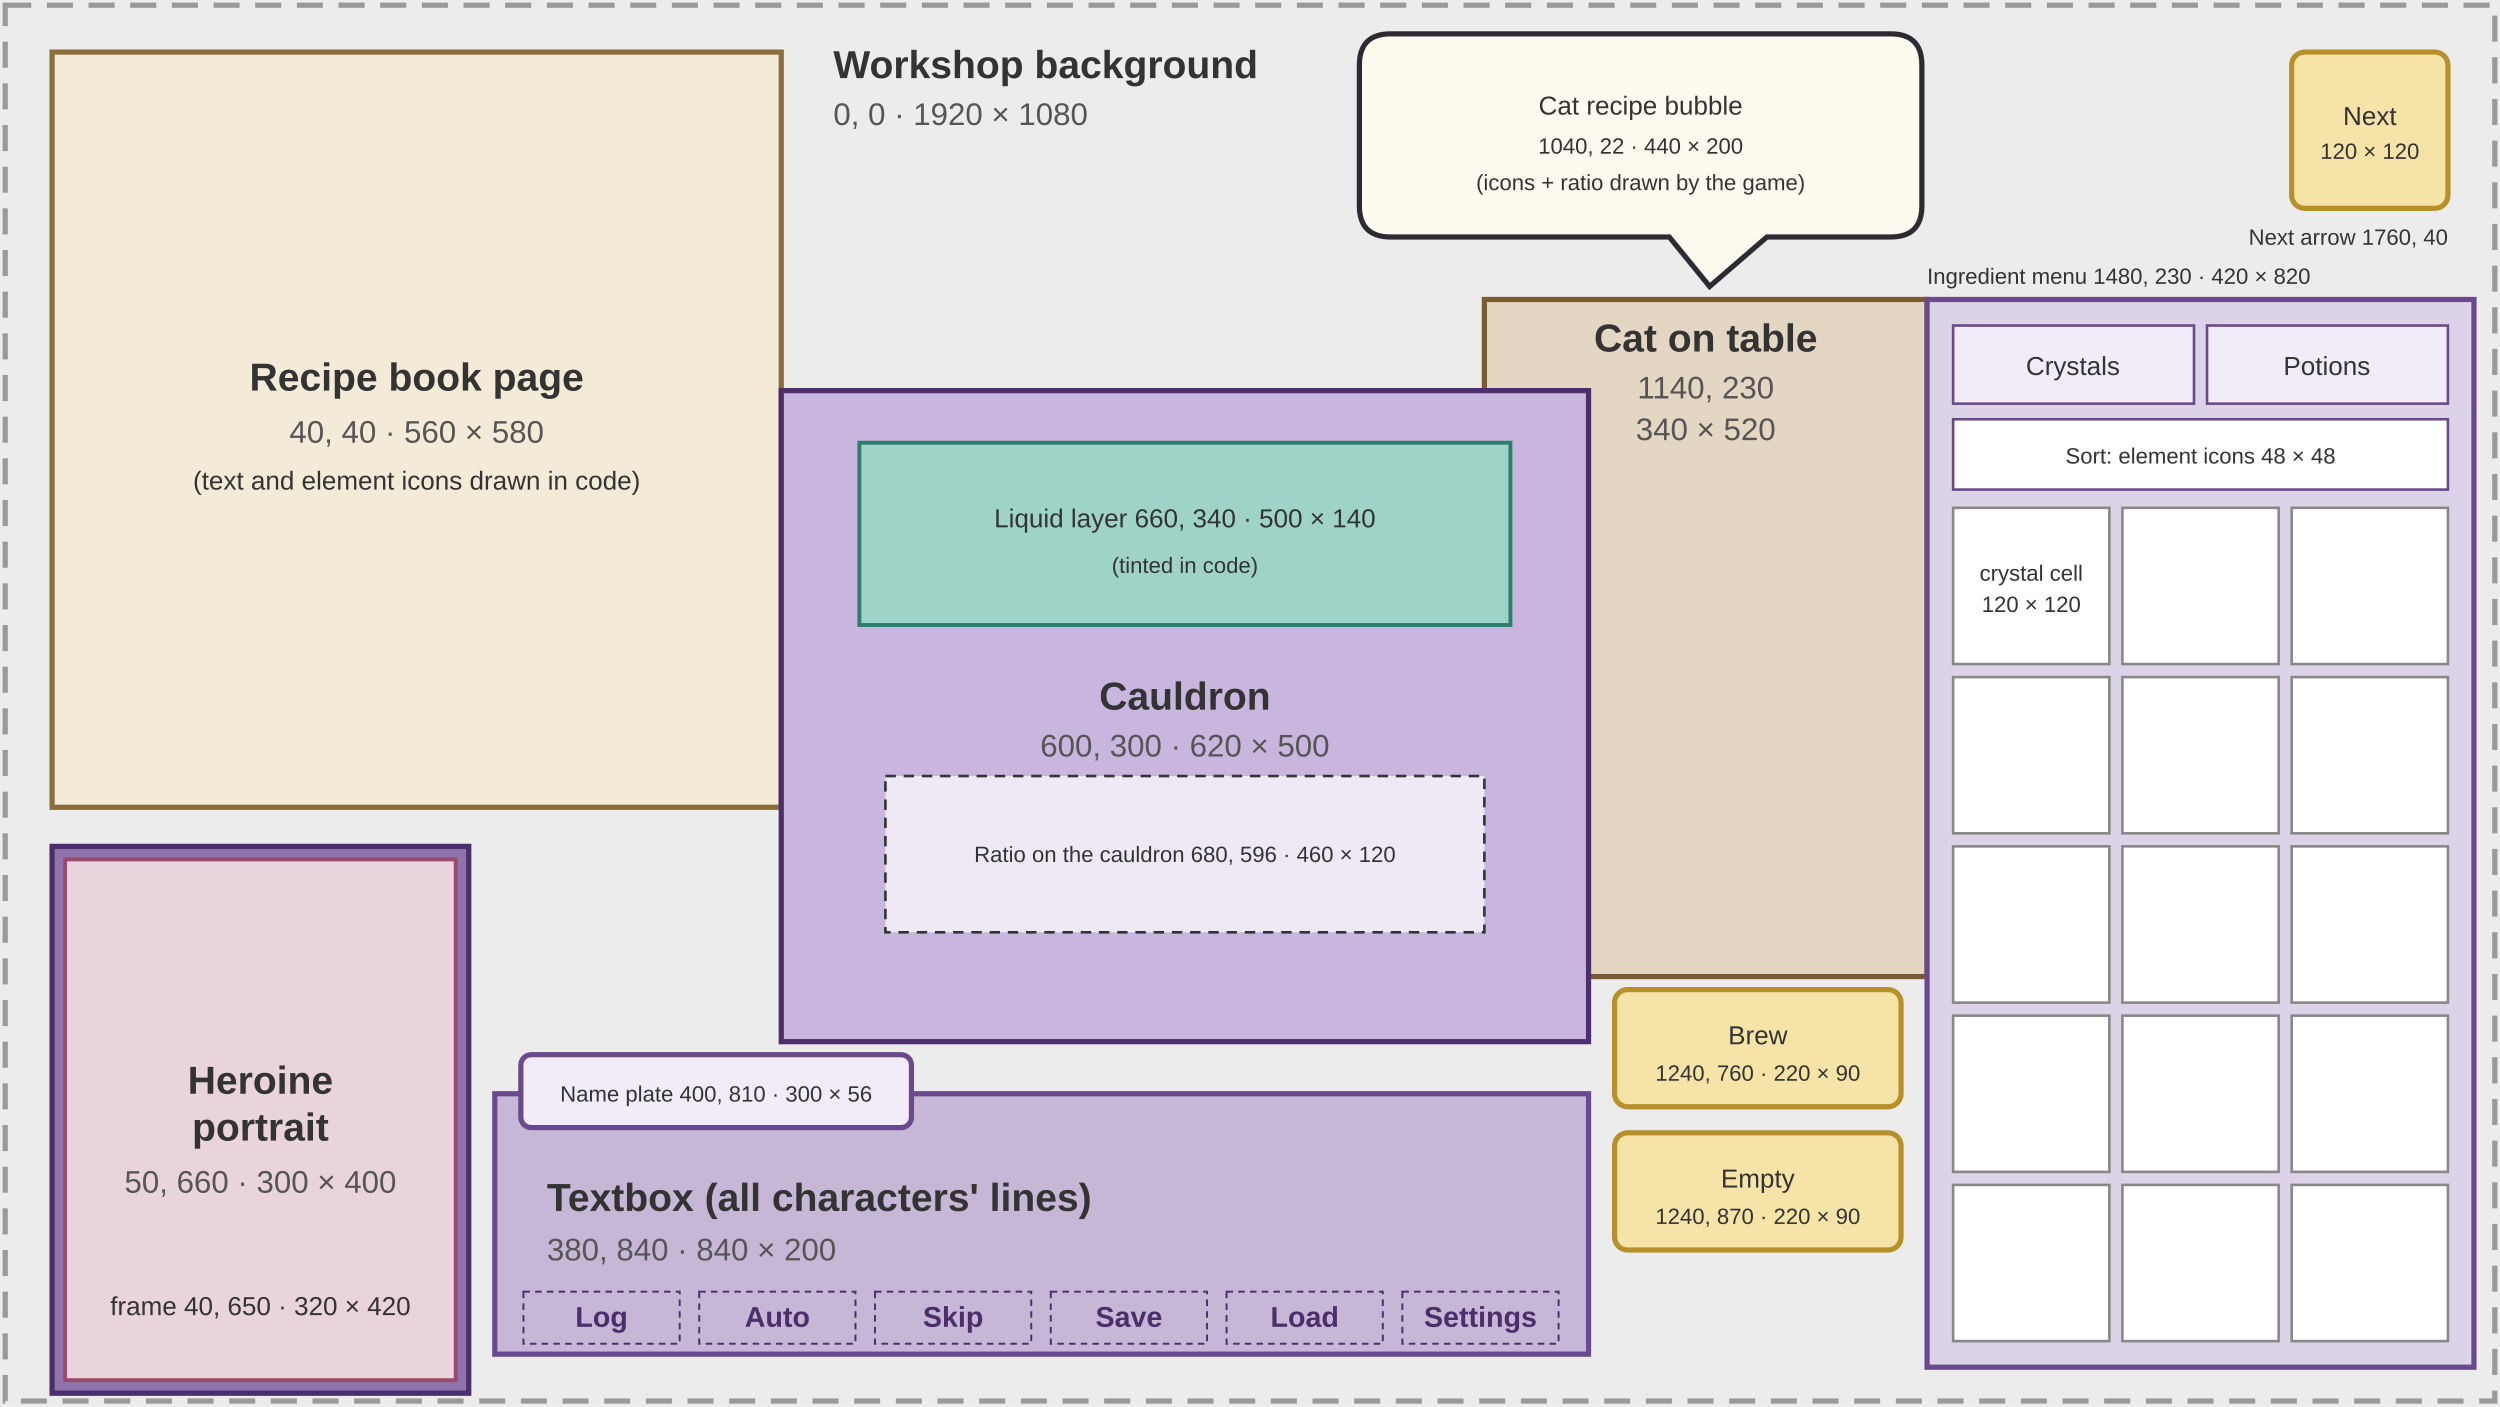
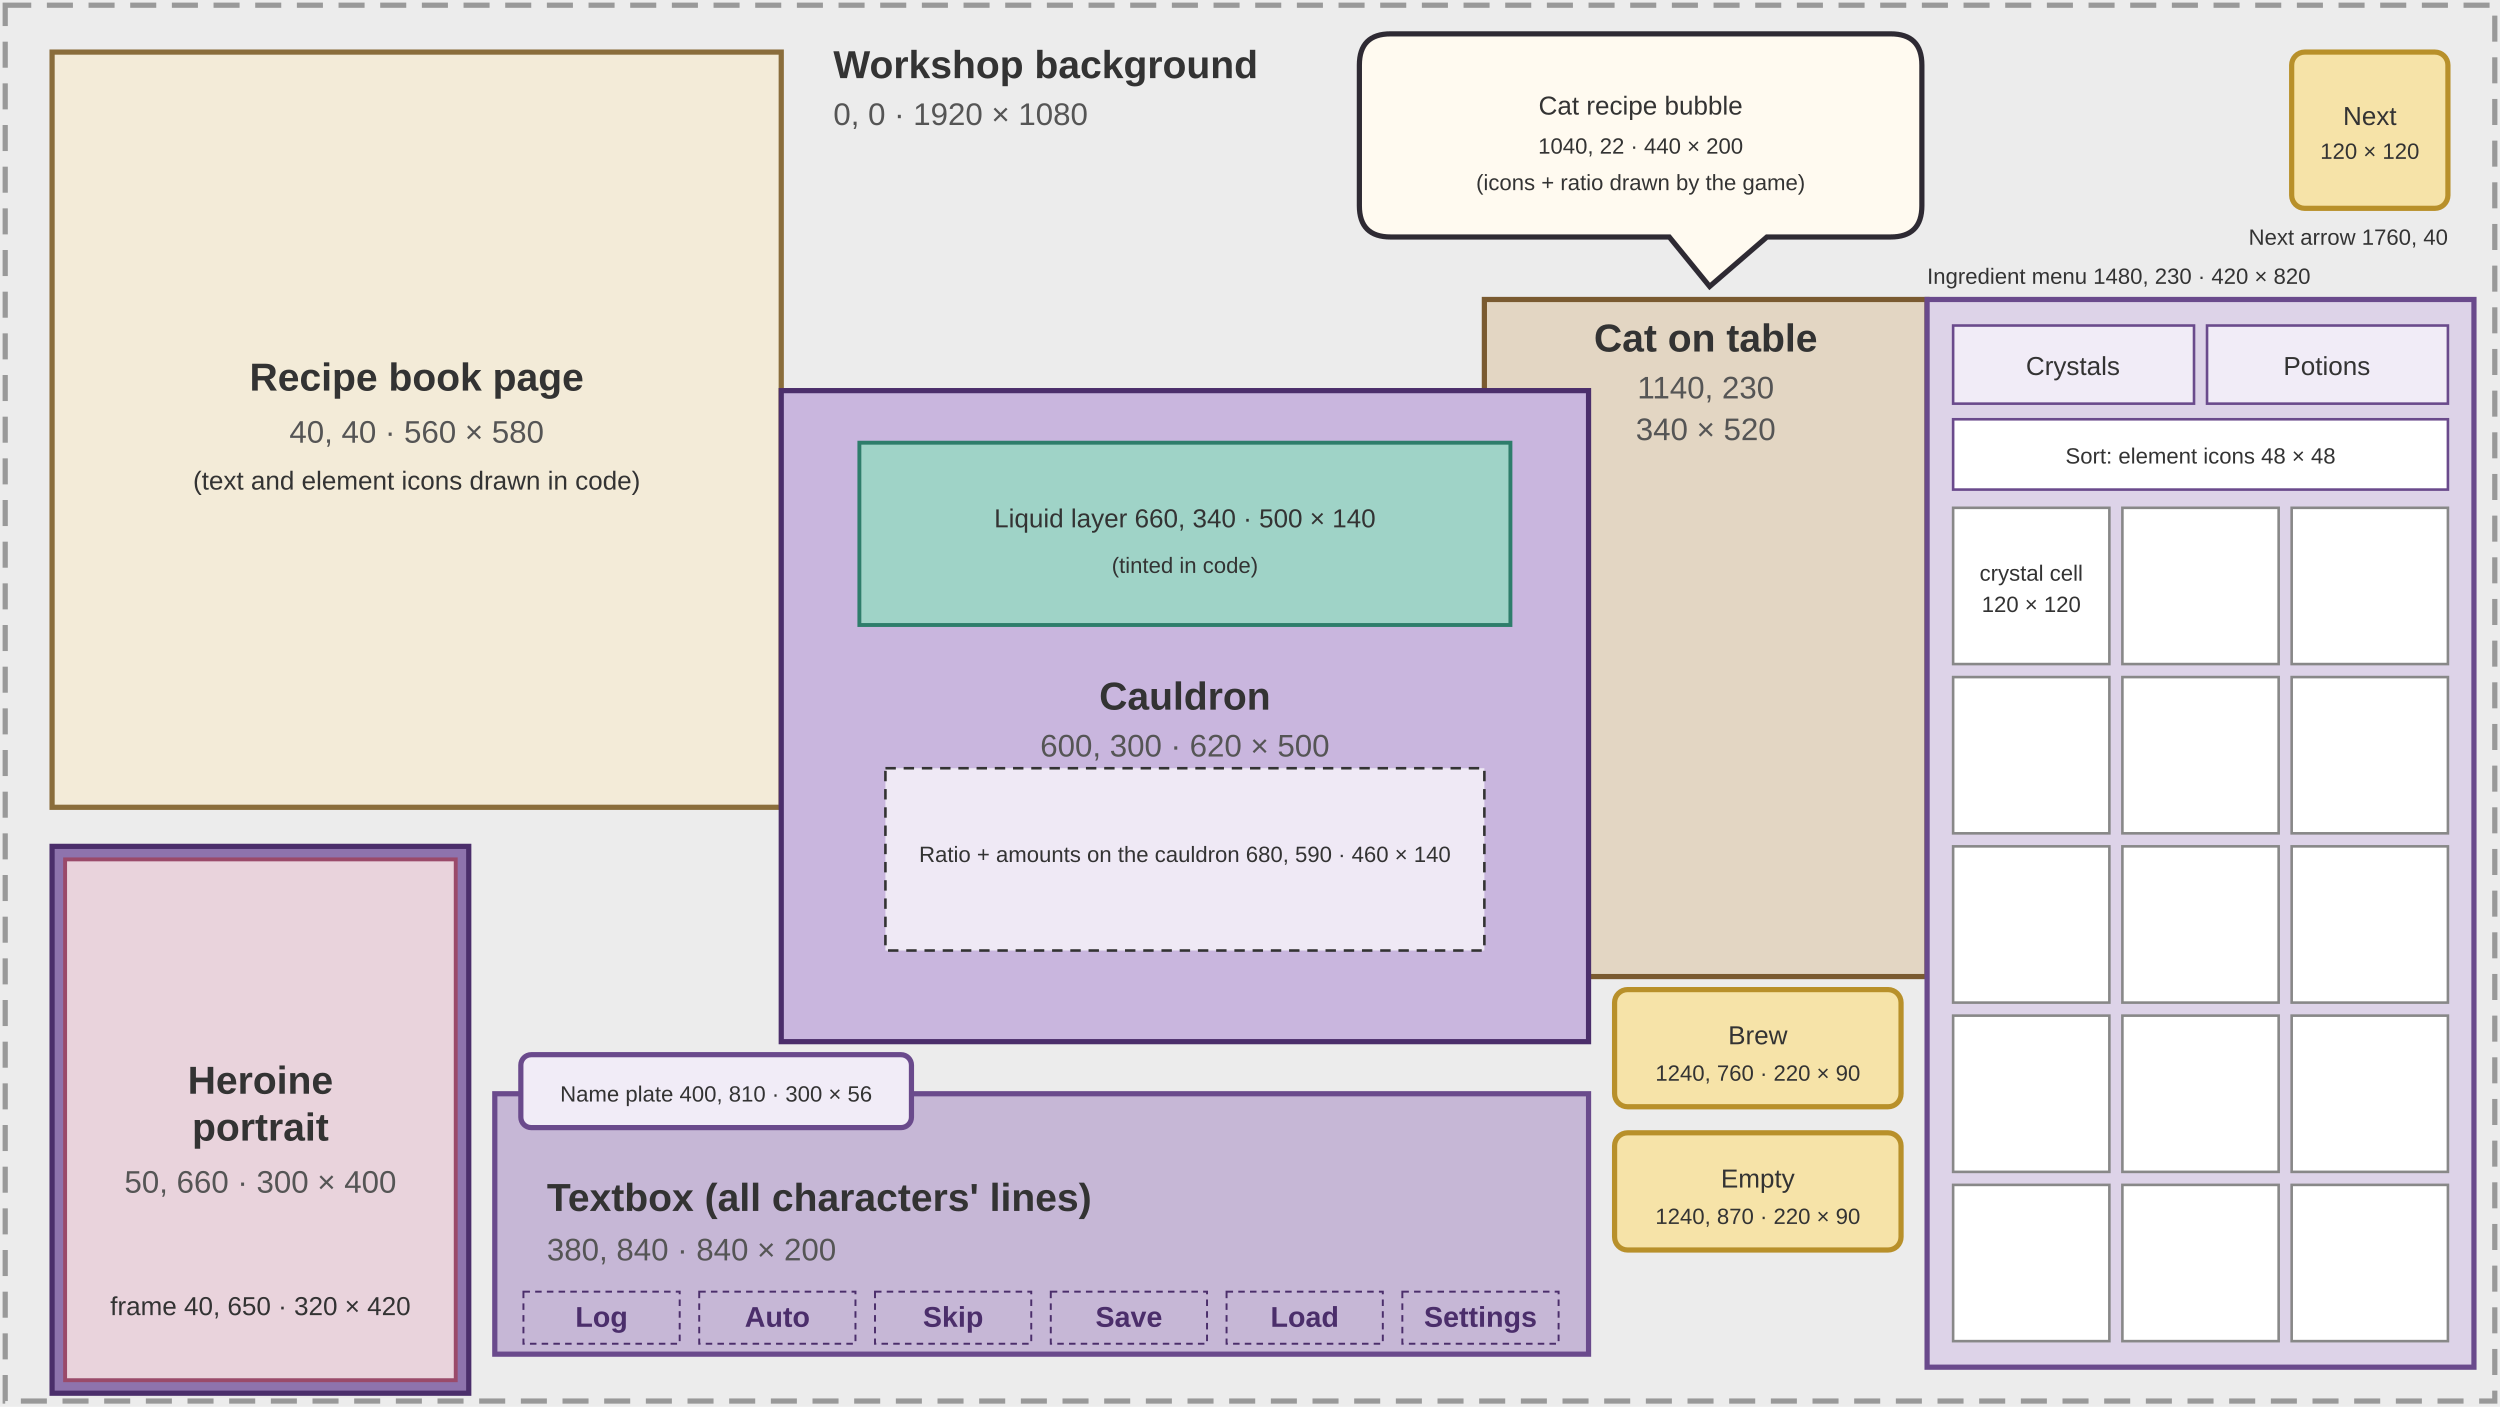
<svg xmlns="http://www.w3.org/2000/svg" width="1920" height="1080" viewBox="0 0 1920 1080" font-family="Arial, sans-serif">
  <style>
    .lbl { font-size: 30px; font-weight: bold; fill: #333; }
    .dim { font-size: 24px; fill: #555; }
    .sm { font-size: 20px; fill: #333; }
    .xs { font-size: 17px; fill: #333; }
  </style>
  <rect x="0" y="0" width="1920" height="1080" fill="#ECECEC" />
  <rect x="4" y="4" width="1912" height="1072" fill="none" stroke="#999" stroke-width="4" stroke-dasharray="20 12" />
  <text x="640" y="60" class="lbl">Workshop background</text>
  <text x="640" y="96" class="dim">0, 0 · 1920 × 1080</text>
  <rect x="40" y="40" width="560" height="580" fill="#F3EBD8" stroke="#8A6D3B" stroke-width="4" />
  <text x="320" y="300" text-anchor="middle" class="lbl">Recipe book page</text>
  <text x="320" y="340" text-anchor="middle" class="dim">40, 40 · 560 × 580</text>
  <text x="320" y="376" text-anchor="middle" class="sm">(text and element icons drawn in code)</text>
  <rect x="1760" y="40" width="120" height="120" rx="10" fill="#F6E3A8" stroke="#B8902A" stroke-width="4" />
  <text x="1820" y="96" text-anchor="middle" class="sm">Next</text>
  <text x="1820" y="122" text-anchor="middle" class="xs">120 × 120</text>
  <text x="1880" y="188" text-anchor="end" class="xs">Next arrow 1760, 40</text>
  <rect x="1140" y="230" width="340" height="520" fill="#E3D6C3" stroke="#7A5A30" stroke-width="4" />
  <text x="1310" y="270" text-anchor="middle" class="lbl">Cat on table</text>
  <text x="1310" y="306" text-anchor="middle" class="dim">1140, 230</text>
  <text x="1310" y="338" text-anchor="middle" class="dim">340 × 520</text>
  <path d="M1068 26 H1452 Q1476 26 1476 50 V158 Q1476 182 1452 182 H1357 L1313 220 L1282 182 H1068 Q1044 182 1044 158 V50 Q1044 26 1068 26 Z" fill="#FFFAF0" stroke="#2E2A33" stroke-width="4" />
  <text x="1260" y="88" text-anchor="middle" class="sm">Cat recipe bubble</text>
  <text x="1260" y="118" text-anchor="middle" class="xs">1040, 22 · 440 × 200</text>
  <text x="1260" y="146" text-anchor="middle" class="xs">(icons + ratio drawn by the game)</text>
  <rect x="600" y="300" width="620" height="500" fill="#C9B6DE" stroke="#4B2E6B" stroke-width="4" />
  <rect x="660" y="340" width="500" height="140" fill="#9FD3C7" stroke="#2E7D6B" stroke-width="3" />
  <text x="910" y="405" text-anchor="middle" class="sm">Liquid layer 660, 340 · 500 × 140</text>
  <text x="910" y="440" text-anchor="middle" class="xs">(tinted in code)</text>
  <text x="910" y="545" text-anchor="middle" class="lbl">Cauldron</text>
  <text x="910" y="581" text-anchor="middle" class="dim">600, 300 · 620 × 500</text>
-   <rect x="680" y="596" width="460" height="120" fill="#FFFFFF" fill-opacity="0.7" stroke="#333" stroke-width="2" stroke-dasharray="8 6" />
-   <text x="910" y="662" text-anchor="middle" class="xs">Ratio on the cauldron 680, 596 · 460 × 120</text>
+   <rect x="680" y="590" width="460" height="140" fill="#FFFFFF" fill-opacity="0.7" stroke="#333" stroke-width="2" stroke-dasharray="8 6" />
+   <text x="910" y="662" text-anchor="middle" class="xs">Ratio + amounts on the cauldron 680, 590 · 460 × 140</text>
  <rect x="1240" y="760" width="220" height="90" rx="10" fill="#F6E3A8" stroke="#B8902A" stroke-width="4" />
  <text x="1350" y="802" text-anchor="middle" class="sm">Brew</text>
  <text x="1350" y="830" text-anchor="middle" class="xs">1240, 760 · 220 × 90</text>
  <rect x="1240" y="870" width="220" height="90" rx="10" fill="#F6E3A8" stroke="#B8902A" stroke-width="4" />
  <text x="1350" y="912" text-anchor="middle" class="sm">Empty</text>
  <text x="1350" y="940" text-anchor="middle" class="xs">1240, 870 · 220 × 90</text>
  <rect x="1480" y="230" width="420" height="820" fill="#DDD3E8" stroke="#6A4A8C" stroke-width="4" />
  <rect x="1500" y="250" width="185" height="60" fill="#F1ECF7" stroke="#6A4A8C" stroke-width="2" />
  <text x="1592" y="288" text-anchor="middle" class="sm">Crystals</text>
  <rect x="1695" y="250" width="185" height="60" fill="#F1ECF7" stroke="#6A4A8C" stroke-width="2" />
  <text x="1787" y="288" text-anchor="middle" class="sm">Potions</text>
  <rect x="1500" y="322" width="380" height="54" fill="#FFFFFF" stroke="#6A4A8C" stroke-width="2" />
  <text x="1690" y="356" text-anchor="middle" class="xs">Sort: element icons 48 × 48</text>
  <g fill="#FFFFFF" stroke="#888" stroke-width="2">
    <rect x="1500" y="390" width="120" height="120" />
    <rect x="1630" y="390" width="120" height="120" />
    <rect x="1760" y="390" width="120" height="120" />
    <rect x="1500" y="520" width="120" height="120" />
    <rect x="1630" y="520" width="120" height="120" />
    <rect x="1760" y="520" width="120" height="120" />
    <rect x="1500" y="650" width="120" height="120" />
    <rect x="1630" y="650" width="120" height="120" />
    <rect x="1760" y="650" width="120" height="120" />
    <rect x="1500" y="780" width="120" height="120" />
    <rect x="1630" y="780" width="120" height="120" />
    <rect x="1760" y="780" width="120" height="120" />
    <rect x="1500" y="910" width="120" height="120" />
    <rect x="1630" y="910" width="120" height="120" />
    <rect x="1760" y="910" width="120" height="120" />
  </g>
  <text x="1560" y="446" text-anchor="middle" class="xs">crystal cell</text>
  <text x="1560" y="470" text-anchor="middle" class="xs">120 × 120</text>
  <text x="1480" y="218" class="xs">Ingredient menu 1480, 230 · 420 × 820</text>
  <rect x="380" y="840" width="840" height="200" fill="#B9A6CF" fill-opacity="0.75" stroke="#6A4A8C" stroke-width="4" />
  <rect x="400" y="810" width="300" height="56" rx="8" fill="#F1ECF7" stroke="#6A4A8C" stroke-width="4" />
  <text x="550" y="846" text-anchor="middle" class="xs">Name plate 400, 810 · 300 × 56</text>
  <text x="420" y="930" class="lbl">Textbox (all characters' lines)</text>
  <text x="420" y="968" class="dim">380, 840 · 840 × 200</text>
  <g font-size="22" fill="#4B2E6B" font-weight="bold" text-anchor="middle">
    <rect x="402" y="992" width="120" height="40" fill="none" stroke="#4B2E6B" stroke-width="1.5" stroke-dasharray="5 4" />
    <text x="462" y="1019">Log</text>
    <rect x="537" y="992" width="120" height="40" fill="none" stroke="#4B2E6B" stroke-width="1.5" stroke-dasharray="5 4" />
    <text x="597" y="1019">Auto</text>
    <rect x="672" y="992" width="120" height="40" fill="none" stroke="#4B2E6B" stroke-width="1.5" stroke-dasharray="5 4" />
    <text x="732" y="1019">Skip</text>
    <rect x="807" y="992" width="120" height="40" fill="none" stroke="#4B2E6B" stroke-width="1.5" stroke-dasharray="5 4" />
    <text x="867" y="1019">Save</text>
    <rect x="942" y="992" width="120" height="40" fill="none" stroke="#4B2E6B" stroke-width="1.5" stroke-dasharray="5 4" />
    <text x="1002" y="1019">Load</text>
    <rect x="1077" y="992" width="120" height="40" fill="none" stroke="#4B2E6B" stroke-width="1.5" stroke-dasharray="5 4" />
    <text x="1137" y="1019">Settings</text>
  </g>
  <rect x="40" y="650" width="320" height="420" fill="#8E73AD" stroke="#4B2E6B" stroke-width="4" />
  <rect x="50" y="660" width="300" height="400" fill="#E9D3DC" stroke="#9A4A6A" stroke-width="3" />
  <text x="200" y="840" text-anchor="middle" class="lbl">Heroine</text>
  <text x="200" y="876" text-anchor="middle" class="lbl">portrait</text>
  <text x="200" y="916" text-anchor="middle" class="dim">50, 660 · 300 × 400</text>
  <text x="200" y="1010" text-anchor="middle" class="sm">frame 40, 650 · 320 × 420</text>
</svg>
